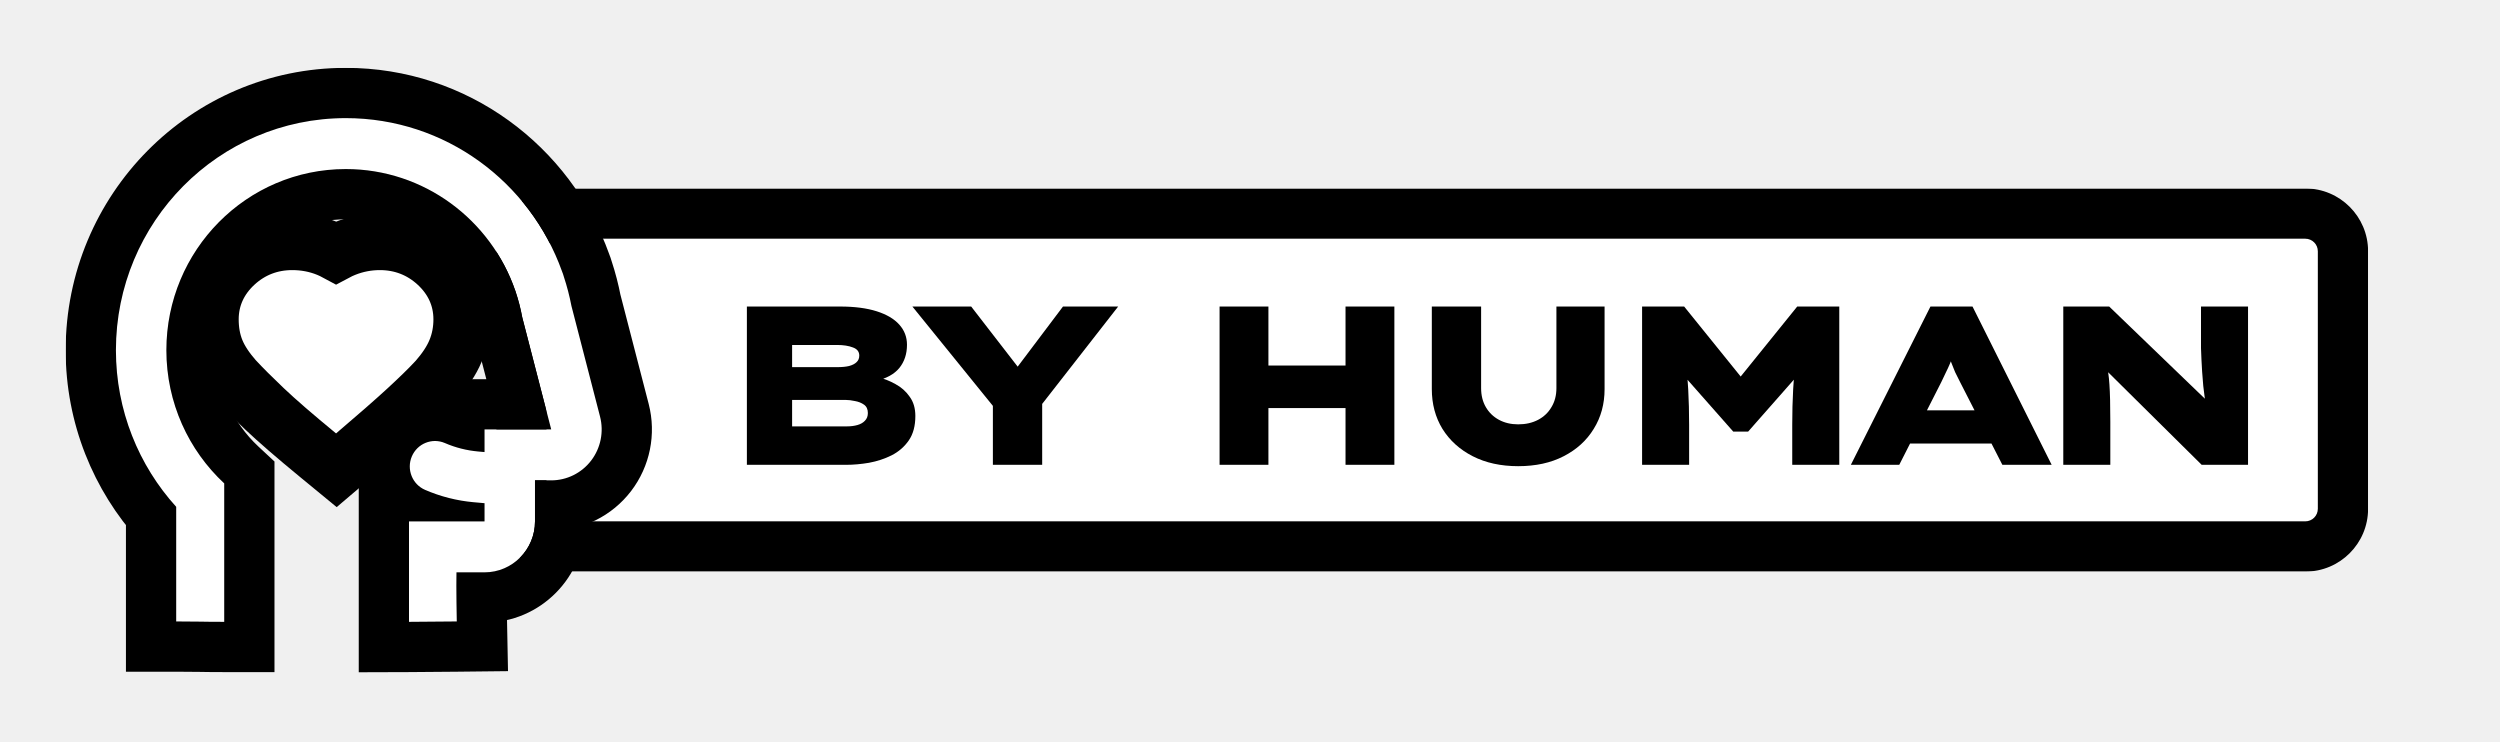
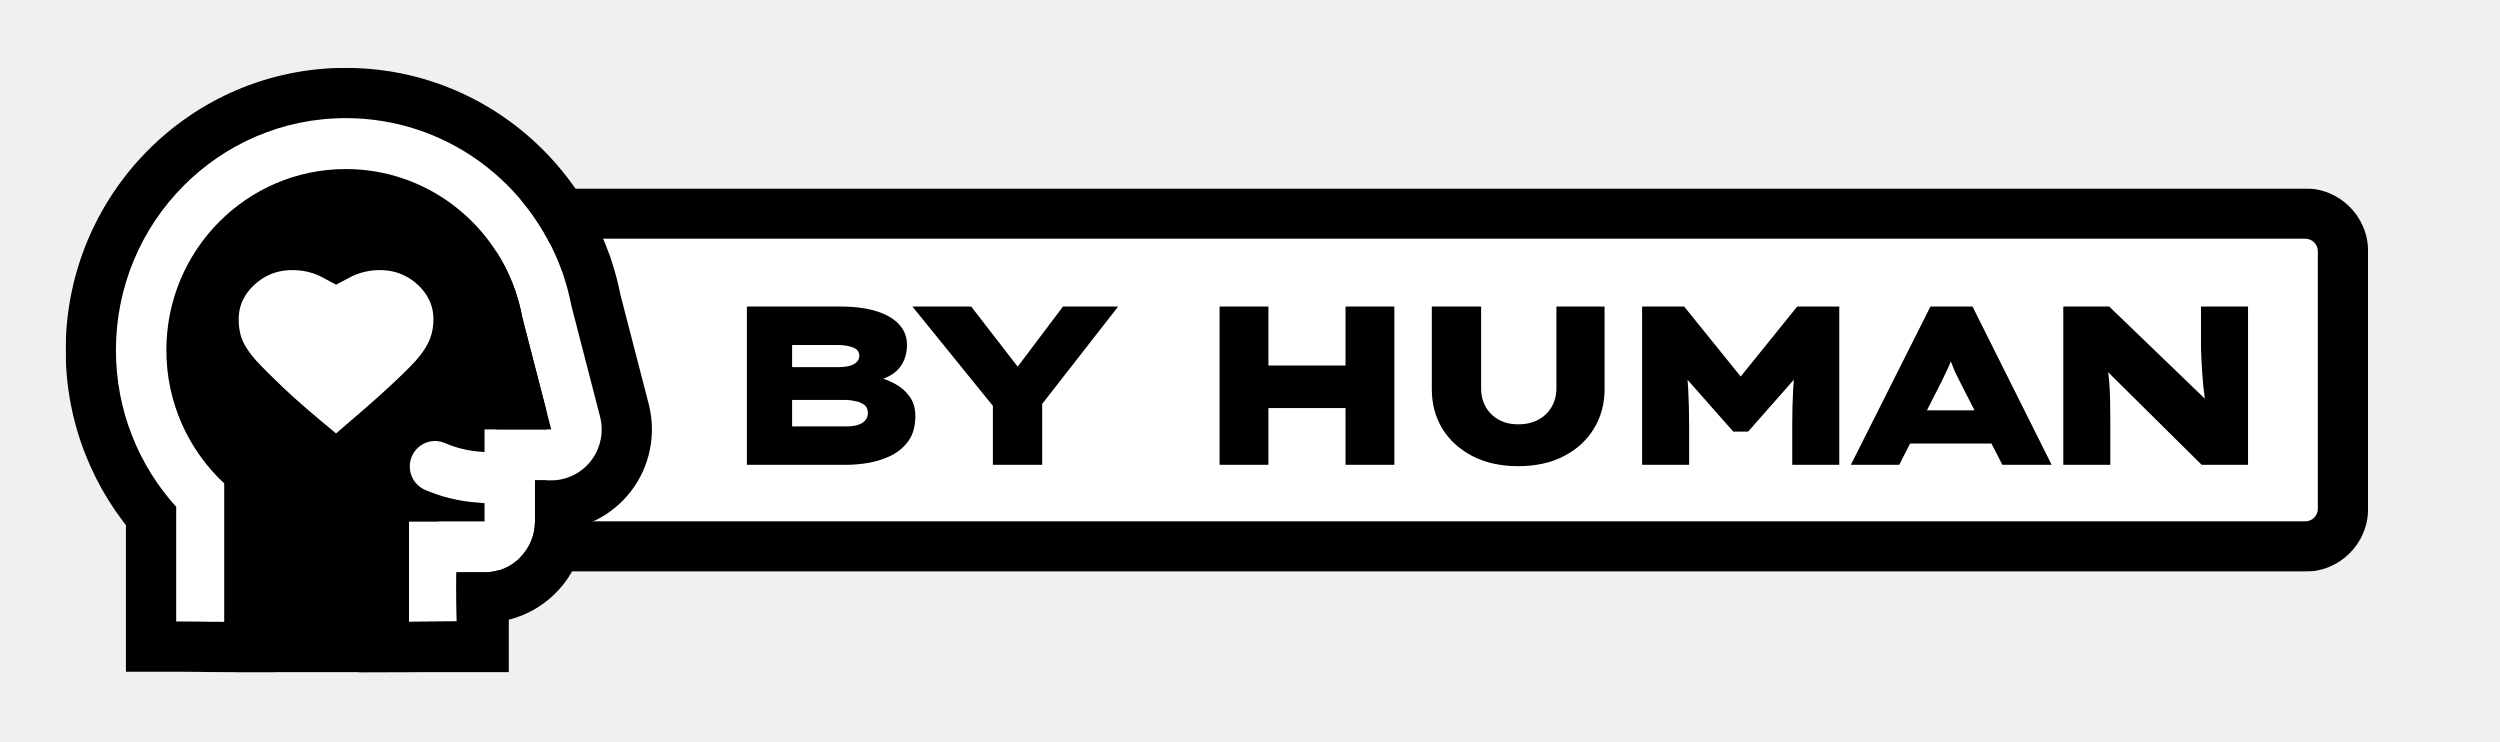
<svg xmlns="http://www.w3.org/2000/svg" width="398" height="118" viewBox="0 0 398 118" fill="none">
  <mask id="path-1-outside-1_32_201" maskUnits="userSpaceOnUse" x="79" y="30" width="298" height="61" fill="black">
    <rect fill="white" x="79" y="30" width="298" height="61" />
    <path d="M369 81C369 82.105 368.105 83 367 83H89C87.895 83 87 82.105 87 81V40C87 38.895 87.895 38 89 38H367C368.105 38 369 38.895 369 40V81Z" />
  </mask>
  <path d="M369 81C369 82.105 368.105 83 367 83H89C87.895 83 87 82.105 87 81V40C87 38.895 87.895 38 89 38H367C368.105 38 369 38.895 369 40V81Z" fill="white" style="fill:white;fill-opacity:1;" />
  <path d="M367 83V75H89V83V91H367V83ZM87 81H95V40H87H79V81H87ZM89 38V46H367V38V30H89V38ZM369 40H361V81H369H377V40H369ZM367 38V46C363.686 46 361 43.314 361 40H369H377C377 34.477 372.523 30 367 30V38ZM87 40H95C95 43.314 92.314 46 89 46V38V30C83.477 30 79 34.477 79 40H87ZM89 83V75C92.314 75 95 77.686 95 81H87H79C79 86.523 83.477 91 89 91V83ZM367 83V91C372.523 91 377 86.523 377 81H369H361C361 77.686 363.686 75 367 75V83Z" fill="black" style="fill:black;fill-opacity:1;" mask="url(#path-1-outside-1_32_201)" />
  <path d="M118.904 74V48.8H133.736C136.04 48.8 137.984 49.052 139.568 49.556C141.152 50.06 142.352 50.768 143.168 51.68C143.984 52.592 144.392 53.66 144.392 54.884C144.392 56.348 143.984 57.584 143.168 58.592C142.352 59.576 141.104 60.26 139.424 60.644L139.568 59.996C140.624 60.236 141.62 60.62 142.556 61.148C143.492 61.652 144.248 62.324 144.824 63.164C145.424 63.98 145.724 65 145.724 66.224C145.724 67.808 145.376 69.104 144.68 70.112C143.984 71.12 143.072 71.912 141.944 72.488C140.84 73.04 139.64 73.436 138.344 73.676C137.072 73.892 135.848 74 134.672 74H118.904ZM126.104 67.88H134.816C135.44 67.88 136.004 67.808 136.508 67.664C137.012 67.52 137.408 67.292 137.696 66.98C138.008 66.668 138.164 66.26 138.164 65.756C138.164 65.156 137.96 64.712 137.552 64.424C137.144 64.136 136.664 63.944 136.112 63.848C135.56 63.728 135.068 63.668 134.636 63.668H126.104V67.88ZM126.104 58.448H133.34C134.06 58.448 134.672 58.388 135.176 58.268C135.704 58.124 136.1 57.92 136.364 57.656C136.652 57.392 136.796 57.044 136.796 56.612C136.796 55.988 136.46 55.556 135.788 55.316C135.116 55.052 134.276 54.92 133.268 54.92H126.104V58.448Z" fill="black" style="fill:black;fill-opacity:1;" />
  <path d="M158.067 74V62.732L158.787 65.504L145.251 48.8H154.611L164.439 61.508H159.651L169.227 48.8H178.011L165.735 64.532L165.915 62.444V74H158.067Z" fill="black" style="fill:black;fill-opacity:1;" />
  <path d="M214.208 74V48.8H221.984V74H214.208ZM194.156 74V48.8H201.932V74H194.156ZM197.072 64.964L197.144 58.196H218.6V64.964H197.072Z" fill="black" style="fill:black;fill-opacity:1;" />
  <path d="M241.697 74.216C238.937 74.216 236.525 73.688 234.461 72.632C232.397 71.576 230.789 70.124 229.637 68.276C228.509 66.428 227.945 64.316 227.945 61.94V48.8H235.793V61.796C235.793 62.948 236.045 63.956 236.549 64.82C237.053 65.684 237.749 66.356 238.637 66.836C239.525 67.316 240.545 67.556 241.697 67.556C242.897 67.556 243.953 67.316 244.865 66.836C245.777 66.356 246.485 65.684 246.989 64.82C247.517 63.956 247.781 62.948 247.781 61.796V48.8H255.449V61.94C255.449 64.316 254.873 66.428 253.721 68.276C252.593 70.124 250.997 71.576 248.933 72.632C246.893 73.688 244.481 74.216 241.697 74.216Z" fill="black" style="fill:black;fill-opacity:1;" />
  <path d="M261.421 74V48.8H268.117L279.601 63.02H274.633L286.117 48.8H292.813V74H285.325V67.628C285.325 65.636 285.373 63.764 285.469 62.012C285.565 60.26 285.757 58.472 286.045 56.648L286.801 59.06L278.305 68.708H275.929L267.289 58.916L268.189 56.648C268.477 58.472 268.669 60.26 268.765 62.012C268.861 63.764 268.909 65.636 268.909 67.628V74H261.421Z" fill="black" style="fill:black;fill-opacity:1;" />
  <path d="M294.656 74L307.328 48.8H314.024L326.624 74H318.776L312.044 60.824C311.756 60.248 311.492 59.72 311.252 59.24C311.036 58.736 310.844 58.256 310.676 57.8C310.508 57.344 310.352 56.912 310.208 56.504C310.064 56.072 309.932 55.652 309.812 55.244H311.36C311.24 55.676 311.096 56.12 310.928 56.576C310.784 57.008 310.616 57.452 310.424 57.908C310.232 58.364 310.016 58.832 309.776 59.312C309.56 59.792 309.32 60.296 309.056 60.824L302.36 74H294.656ZM300.74 70.616L303.116 65.324H318.308L319.316 70.616H300.74Z" fill="black" style="fill:black;fill-opacity:1;" />
  <path d="M328.475 74V48.8H335.783L352.415 64.82L351.119 64.316C350.975 63.236 350.855 62.276 350.759 61.436C350.687 60.596 350.627 59.84 350.579 59.168C350.531 58.472 350.495 57.824 350.471 57.224C350.447 56.624 350.423 56.024 350.399 55.424C350.399 54.824 350.399 54.176 350.399 53.48V48.8H357.887V74H350.507L332.687 56.36L335.243 57.224C335.315 57.512 335.387 57.836 335.459 58.196C335.531 58.532 335.591 58.94 335.639 59.42C335.711 59.9 335.771 60.488 335.819 61.184C335.867 61.88 335.903 62.72 335.927 63.704C335.951 64.664 335.963 65.804 335.963 67.124V74H328.475Z" fill="black" style="fill:black;fill-opacity:1;" />
  <path d="M60.475 38.5C63.903 38.5 66.999 39.679 69.526 42.002C72.063 44.333 73.5 47.348 73.5 50.836C73.5 52.565 73.192 54.256 72.525 55.858C71.858 57.464 70.809 58.973 69.585 60.379L69.54 60.431L69.494 60.48C68.279 61.794 66.662 63.37 64.683 65.189C62.683 67.027 59.921 69.445 56.417 72.427L53.55 74.867L50.642 72.476C46.934 69.427 44.059 66.942 42.068 65.049C40.161 63.236 38.599 61.678 37.409 60.391L37.362 60.341L37.318 60.29C36.115 58.907 35.061 57.414 34.415 55.83C33.766 54.238 33.5 52.543 33.5 50.836C33.5 47.348 34.937 44.333 37.474 42.002C40.001 39.679 43.097 38.5 46.525 38.5C48.491 38.5 50.401 38.852 52.208 39.595C52.656 39.779 53.091 39.986 53.514 40.214C53.955 39.979 54.41 39.767 54.878 39.58C56.669 38.862 58.545 38.5 60.475 38.5Z" fill="white" stroke="black" style="fill:white;fill-opacity:1;stroke:black;stroke-opacity:1;" stroke-width="9" />
-   <mask id="path-5-outside-2_32_201" maskUnits="userSpaceOnUse" x="10.454" y="10.804" width="94" height="97" fill="black">
+   <path d="M30 51L37.425 57.176L81 92V107H37.425V76.941L30 51Z" fill="black" style="fill:black;fill-opacity:1;" />
+   <mask id="path-6-outside-2_32_201" maskUnits="userSpaceOnUse" x="10.454" y="10.804" width="94" height="97" fill="black">
    <rect fill="white" x="10.454" y="10.804" width="94" height="97" />
    <path d="M55.047 18.804C70.9 18.804 84.378 28.978 89.467 43.186C89.586 43.477 89.688 43.777 89.774 44.085C90.268 45.585 90.669 47.126 90.971 48.7L95.526 66.316C96.155 68.747 95.632 71.335 94.111 73.323C92.59 75.311 90.242 76.474 87.754 76.474H85.17V83.007C85.17 87.486 81.573 91.118 77.137 91.118H72.671C72.611 93.337 72.72 98.936 72.72 98.936C72.676 98.936 67.537 98.991 65.113 98.999V83.007H77.137V80.108L75.409 79.955C72.743 79.717 70.132 79.053 67.672 77.989C65.633 77.107 64.688 74.723 65.561 72.665C66.435 70.606 68.796 69.653 70.835 70.535C72.513 71.261 74.296 71.713 76.115 71.876L77.137 71.967V68.365H87.754L83.135 50.498C82.88 49.103 82.526 47.743 82.081 46.426L82.046 46.288L82.039 46.303C78.165 35.017 67.543 26.915 55.047 26.915C39.273 26.915 26.486 39.824 26.486 55.749C26.486 64.137 30.035 71.686 35.697 76.955V98.999C31.671 98.996 32.025 98.936 28.049 98.936V80.687C22.098 74.121 18.454 65.361 18.454 55.749C18.454 35.346 34.837 18.804 55.047 18.804Z" />
  </mask>
  <path d="M55.047 18.804C70.9 18.804 84.378 28.978 89.467 43.186C89.586 43.477 89.688 43.777 89.774 44.085C90.268 45.585 90.669 47.126 90.971 48.7L95.526 66.316C96.155 68.747 95.632 71.335 94.111 73.323C92.59 75.311 90.242 76.474 87.754 76.474H85.17V83.007C85.17 87.486 81.573 91.118 77.137 91.118H72.671C72.611 93.337 72.72 98.936 72.72 98.936C72.676 98.936 67.537 98.991 65.113 98.999V83.007H77.137V80.108L75.409 79.955C72.743 79.717 70.132 79.053 67.672 77.989C65.633 77.107 64.688 74.723 65.561 72.665C66.435 70.606 68.796 69.653 70.835 70.535C72.513 71.261 74.296 71.713 76.115 71.876L77.137 71.967V68.365H87.754L83.135 50.498C82.88 49.103 82.526 47.743 82.081 46.426L82.046 46.288L82.039 46.303C78.165 35.017 67.543 26.915 55.047 26.915C39.273 26.915 26.486 39.824 26.486 55.749C26.486 64.137 30.035 71.686 35.697 76.955V98.999C31.671 98.996 32.025 98.936 28.049 98.936V80.687C22.098 74.121 18.454 65.361 18.454 55.749C18.454 35.346 34.837 18.804 55.047 18.804Z" fill="white" style="fill:white;fill-opacity:1;" />
-   <path d="M55.047 18.804V10.804H55.047L55.047 18.804ZM89.467 43.186L81.935 45.884L81.996 46.052L82.064 46.218L89.467 43.186ZM89.774 44.085L82.07 46.238L82.119 46.414L82.176 46.588L89.774 44.085ZM90.971 48.7L83.114 50.205L83.162 50.456L83.225 50.703L90.971 48.7ZM95.526 66.316L103.272 64.313L103.272 64.313L95.526 66.316ZM94.111 73.323L100.465 78.184L100.465 78.184L94.111 73.323ZM85.17 76.474V68.474H77.17V76.474H85.17ZM72.671 91.118V83.118H64.884L64.674 90.902L72.671 91.118ZM72.72 98.936L72.809 106.936L80.875 106.846L80.718 98.781L72.72 98.936ZM65.113 98.999H57.113V107.024L65.138 106.998L65.113 98.999ZM65.113 83.007V75.007H57.113V83.007H65.113ZM77.137 83.007V91.007H85.137V83.007H77.137ZM77.137 80.108H85.137V72.787L77.844 72.139L77.137 80.108ZM75.409 79.955L74.699 87.923L74.702 87.923L75.409 79.955ZM67.672 77.989L64.495 85.331L64.495 85.331L67.672 77.989ZM65.561 72.665L58.198 69.538L58.197 69.539L65.561 72.665ZM70.835 70.535L74.012 63.193L74.011 63.192L70.835 70.535ZM76.115 71.876L76.831 63.908L76.825 63.907L76.115 71.876ZM77.137 71.967L76.421 79.935L85.137 80.719V71.967H77.137ZM77.137 68.365V60.365H69.137V68.365H77.137ZM87.754 68.365V76.365H98.085L95.499 66.362L87.754 68.365ZM83.135 50.498L75.264 51.933L75.317 52.219L75.389 52.501L83.135 50.498ZM82.081 46.426L74.326 48.392L74.403 48.694L74.503 48.989L82.081 46.426ZM82.046 46.288L89.801 44.322L84.067 21.708L74.717 43.081L82.046 46.288ZM82.039 46.303L74.472 48.901L81.139 68.32L89.368 49.51L82.039 46.303ZM55.047 26.915V18.915H55.047L55.047 26.915ZM26.486 55.749H18.486V55.75L26.486 55.749ZM35.697 76.955H43.697V73.471L41.147 71.098L35.697 76.955ZM35.697 98.999L35.69 107L43.697 107.007V98.999H35.697ZM28.049 98.936H20.049V106.936L28.049 106.936L28.049 98.936ZM28.049 80.687H36.049V77.601L33.976 75.314L28.049 80.687ZM18.454 55.749H10.454V55.749L18.454 55.749ZM55.047 18.804V26.804C67.372 26.804 77.934 34.713 81.935 45.884L89.467 43.186L96.998 40.489C90.821 23.242 74.427 10.804 55.047 10.804V18.804ZM89.467 43.186L82.064 46.218C82.06 46.209 82.063 46.215 82.07 46.238L89.774 44.085L97.479 41.933C97.314 41.34 97.112 40.745 96.87 40.154L89.467 43.186ZM89.774 44.085L82.176 46.588C82.563 47.763 82.877 48.97 83.114 50.205L90.971 48.7L98.828 47.194C98.461 45.281 97.974 43.408 97.373 41.583L89.774 44.085ZM90.971 48.7L83.225 50.703L87.781 68.319L95.526 66.316L103.272 64.313L98.716 46.697L90.971 48.7ZM95.526 66.316L87.781 68.319C87.788 68.346 87.789 68.374 87.783 68.402C87.778 68.43 87.767 68.449 87.758 68.462L94.111 73.323L100.465 78.184C103.486 74.236 104.513 69.115 103.272 64.313L95.526 66.316ZM94.111 73.323L87.758 68.461C87.753 68.468 87.749 68.471 87.747 68.473C87.745 68.475 87.743 68.476 87.743 68.476C87.742 68.476 87.743 68.476 87.746 68.475C87.749 68.475 87.752 68.474 87.754 68.474V76.474V84.474C92.749 84.474 97.44 82.138 100.465 78.184L94.111 73.323ZM87.754 76.474V68.474H85.17V76.474V84.474H87.754V76.474ZM85.17 76.474H77.17V83.007H85.17H93.17V76.474H85.17ZM85.17 83.007H77.17C77.17 83.031 77.168 83.045 77.166 83.052C77.165 83.061 77.162 83.067 77.16 83.073C77.155 83.085 77.145 83.1 77.133 83.112C77.121 83.125 77.115 83.126 77.122 83.123C77.126 83.121 77.131 83.12 77.137 83.118C77.143 83.117 77.144 83.118 77.137 83.118V91.118V99.118C86.063 99.118 93.17 91.832 93.17 83.007H85.17ZM77.137 91.118V83.118H72.671V91.118V99.118H77.137V91.118ZM72.671 91.118L64.674 90.902C64.639 92.192 64.654 94.303 64.673 95.953C64.683 96.808 64.695 97.591 64.705 98.159C64.71 98.443 64.714 98.675 64.716 98.836C64.718 98.917 64.719 98.98 64.72 99.023C64.72 99.045 64.721 99.061 64.721 99.073C64.721 99.079 64.721 99.083 64.721 99.086C64.721 99.088 64.721 99.089 64.721 99.09C64.721 99.09 64.721 99.091 64.721 99.091C64.721 99.091 64.721 99.091 64.721 99.091C64.721 99.091 64.721 99.091 72.72 98.936C80.718 98.781 80.718 98.781 80.718 98.781C80.718 98.781 80.718 98.781 80.718 98.781C80.718 98.781 80.718 98.781 80.718 98.78C80.718 98.78 80.718 98.779 80.718 98.778C80.718 98.775 80.718 98.772 80.718 98.767C80.718 98.757 80.718 98.742 80.717 98.722C80.716 98.682 80.715 98.623 80.714 98.546C80.711 98.392 80.707 98.169 80.703 97.894C80.694 97.344 80.682 96.588 80.672 95.765C80.652 94.061 80.643 92.262 80.668 91.334L72.671 91.118ZM72.72 98.936L72.631 90.936C72.631 90.936 72.612 90.937 72.57 90.937C72.529 90.938 72.471 90.938 72.397 90.939C72.248 90.941 72.035 90.943 71.773 90.945C71.249 90.951 70.529 90.958 69.736 90.965C68.141 90.98 66.273 90.995 65.088 90.999L65.113 98.999L65.138 106.998C67.599 106.991 72.772 106.936 72.809 106.936L72.72 98.936ZM65.113 98.999H73.113V83.007H65.113H57.113V98.999H65.113ZM65.113 83.007V91.007H77.137V83.007V75.007H65.113V83.007ZM77.137 83.007H85.137V80.108H77.137H69.137V83.007H77.137ZM77.137 80.108L77.844 72.139L76.116 71.986L75.409 79.955L74.702 87.923L76.43 88.077L77.137 80.108ZM75.409 79.955L76.119 71.986C74.306 71.825 72.527 71.373 70.849 70.647L67.672 77.989L64.495 85.331C67.736 86.733 71.18 87.609 74.699 87.923L75.409 79.955ZM67.672 77.989L70.849 70.647C72.888 71.529 73.751 73.844 72.926 75.79L65.561 72.665L58.197 69.539C55.624 75.601 58.379 82.684 64.495 85.331L67.672 77.989ZM65.561 72.665L72.925 75.791C72.084 77.773 69.741 78.778 67.659 77.877L70.835 70.535L74.011 63.192C67.852 60.528 60.787 63.44 58.198 69.538L65.561 72.665ZM70.835 70.535L67.658 77.877C70.12 78.942 72.735 79.606 75.405 79.844L76.115 71.876L76.825 63.907C75.857 63.821 74.907 63.58 74.012 63.193L70.835 70.535ZM76.115 71.876L75.399 79.843L76.421 79.935L77.137 71.967L77.853 63.999L76.831 63.908L76.115 71.876ZM77.137 71.967H85.137V68.365H77.137H69.137V71.967H77.137ZM77.137 68.365V76.365H87.754V68.365V60.365H77.137V68.365ZM87.754 68.365L95.499 66.362L90.88 48.496L83.135 50.498L75.389 52.501L80.009 70.367L87.754 68.365ZM83.135 50.498L91.005 49.064C90.68 47.283 90.228 45.545 89.659 43.863L82.081 46.426L74.503 48.989C74.825 49.941 75.081 50.924 75.264 51.933L83.135 50.498ZM82.081 46.426L89.836 44.46L89.801 44.322L82.046 46.288L74.291 48.254L74.326 48.392L82.081 46.426ZM82.046 46.288L74.717 43.081L74.71 43.097L82.039 46.303L89.368 49.51L89.375 49.494L82.046 46.288ZM82.039 46.303L89.606 43.706C84.67 29.327 71.105 18.915 55.047 18.915V26.915V34.915C63.982 34.915 71.66 40.708 74.472 48.901L82.039 46.303ZM55.047 26.915L55.047 18.915C34.783 18.915 18.486 35.478 18.486 55.749H26.486H34.486C34.486 44.17 43.764 34.915 55.047 34.915L55.047 26.915ZM26.486 55.749L18.486 55.75C18.486 66.439 23.019 76.084 30.247 82.811L35.697 76.955L41.147 71.098C37.052 67.287 34.486 61.835 34.486 55.749L26.486 55.749ZM35.697 76.955H27.697V98.999H35.697H43.697V76.955H35.697ZM35.697 98.999L35.705 90.999C33.747 90.998 32.874 90.983 31.989 90.968C31.046 90.952 30.093 90.936 28.049 90.936L28.049 98.936L28.049 106.936C29.98 106.936 30.839 106.95 31.719 106.965C32.657 106.981 33.621 106.998 35.69 107L35.697 98.999ZM28.049 98.936H36.049V80.687H28.049H20.049V98.936H28.049ZM28.049 80.687L33.976 75.314C29.311 70.168 26.454 63.306 26.454 55.749L18.454 55.749L10.454 55.749C10.454 67.417 14.884 78.075 22.121 86.06L28.049 80.687ZM18.454 55.749H26.454C26.454 39.691 39.328 26.804 55.047 26.804L55.047 18.804L55.047 10.804C30.347 10.804 10.454 31 10.454 55.749H18.454Z" fill="black" style="fill:black;fill-opacity:1;" mask="url(#path-5-outside-2_32_201)" />
+   <path d="M55.047 18.804V10.804H55.047L55.047 18.804ZM89.467 43.186L81.935 45.884L81.996 46.052L82.064 46.218L89.467 43.186ZM89.774 44.085L82.07 46.238L82.119 46.414L82.176 46.588L89.774 44.085ZM90.971 48.7L83.114 50.205L83.162 50.456L83.225 50.703L90.971 48.7ZM95.526 66.316L103.272 64.313L103.272 64.313L95.526 66.316ZM94.111 73.323L100.465 78.184L100.465 78.184L94.111 73.323ZM85.17 76.474V68.474H77.17V76.474H85.17ZM72.671 91.118V83.118H64.884L64.674 90.902L72.671 91.118ZM72.72 98.936L72.809 106.936L80.875 106.846L80.718 98.781L72.72 98.936ZM65.113 98.999H57.113V107.024L65.138 106.998L65.113 98.999ZM65.113 83.007V75.007H57.113V83.007H65.113ZM77.137 83.007V91.007H85.137V83.007H77.137ZM77.137 80.108H85.137V72.787L77.844 72.139L77.137 80.108ZM75.409 79.955L74.699 87.923L74.702 87.923L75.409 79.955ZM67.672 77.989L64.495 85.331L64.495 85.331L67.672 77.989ZM65.561 72.665L58.198 69.538L58.197 69.539L65.561 72.665ZM70.835 70.535L74.012 63.193L74.011 63.192L70.835 70.535ZM76.115 71.876L76.831 63.908L76.825 63.907L76.115 71.876ZM77.137 71.967L76.421 79.935L85.137 80.719V71.967H77.137ZM77.137 68.365V60.365H69.137V68.365H77.137ZM87.754 68.365V76.365H98.085L95.499 66.362L87.754 68.365ZM83.135 50.498L75.264 51.933L75.317 52.219L75.389 52.501L83.135 50.498ZM82.081 46.426L74.326 48.392L74.403 48.694L74.503 48.989L82.081 46.426ZM82.046 46.288L89.801 44.322L84.067 21.708L74.717 43.081L82.046 46.288ZM82.039 46.303L74.472 48.901L81.139 68.32L89.368 49.51L82.039 46.303ZM55.047 26.915V18.915H55.047L55.047 26.915ZM26.486 55.749H18.486V55.75L26.486 55.749ZM35.697 76.955H43.697V73.471L41.147 71.098L35.697 76.955ZM35.697 98.999L35.69 107L43.697 107.007V98.999H35.697ZM28.049 98.936H20.049V106.936L28.049 106.936L28.049 98.936ZM28.049 80.687H36.049V77.601L33.976 75.314L28.049 80.687ZM18.454 55.749H10.454V55.749L18.454 55.749ZM55.047 18.804V26.804C67.372 26.804 77.934 34.713 81.935 45.884L89.467 43.186L96.998 40.489C90.821 23.242 74.427 10.804 55.047 10.804V18.804ZM89.467 43.186L82.064 46.218C82.06 46.209 82.063 46.215 82.07 46.238L89.774 44.085L97.479 41.933C97.314 41.34 97.112 40.745 96.87 40.154L89.467 43.186ZM89.774 44.085L82.176 46.588C82.563 47.763 82.877 48.97 83.114 50.205L90.971 48.7L98.828 47.194C98.461 45.281 97.974 43.408 97.373 41.583L89.774 44.085ZM90.971 48.7L83.225 50.703L87.781 68.319L95.526 66.316L103.272 64.313L98.716 46.697L90.971 48.7ZM95.526 66.316L87.781 68.319C87.788 68.346 87.789 68.374 87.783 68.402C87.778 68.43 87.767 68.449 87.758 68.462L94.111 73.323L100.465 78.184C103.486 74.236 104.513 69.115 103.272 64.313L95.526 66.316ZM94.111 73.323L87.758 68.461C87.753 68.468 87.749 68.471 87.747 68.473C87.745 68.475 87.743 68.476 87.743 68.476C87.742 68.476 87.743 68.476 87.746 68.475C87.749 68.475 87.752 68.474 87.754 68.474V76.474V84.474C92.749 84.474 97.44 82.138 100.465 78.184L94.111 73.323ZM87.754 76.474V68.474H85.17V76.474V84.474H87.754V76.474ZM85.17 76.474H77.17V83.007H85.17H93.17V76.474H85.17ZM85.17 83.007H77.17C77.17 83.031 77.168 83.045 77.166 83.052C77.165 83.061 77.162 83.067 77.16 83.073C77.155 83.085 77.145 83.1 77.133 83.112C77.121 83.125 77.115 83.126 77.122 83.123C77.126 83.121 77.131 83.12 77.137 83.118C77.143 83.117 77.144 83.118 77.137 83.118V91.118V99.118C86.063 99.118 93.17 91.832 93.17 83.007H85.17ZM77.137 91.118V83.118H72.671V91.118V99.118H77.137V91.118ZM72.671 91.118L64.674 90.902C64.639 92.192 64.654 94.303 64.673 95.953C64.683 96.808 64.695 97.591 64.705 98.159C64.71 98.443 64.714 98.675 64.716 98.836C64.718 98.917 64.719 98.98 64.72 99.023C64.72 99.045 64.721 99.061 64.721 99.073C64.721 99.079 64.721 99.083 64.721 99.086C64.721 99.088 64.721 99.089 64.721 99.09C64.721 99.09 64.721 99.091 64.721 99.091C64.721 99.091 64.721 99.091 64.721 99.091C64.721 99.091 64.721 99.091 72.72 98.936C80.718 98.781 80.718 98.781 80.718 98.781C80.718 98.781 80.718 98.781 80.718 98.781C80.718 98.781 80.718 98.781 80.718 98.78C80.718 98.78 80.718 98.779 80.718 98.778C80.718 98.775 80.718 98.772 80.718 98.767C80.718 98.757 80.718 98.742 80.717 98.722C80.716 98.682 80.715 98.623 80.714 98.546C80.711 98.392 80.707 98.169 80.703 97.894C80.694 97.344 80.682 96.588 80.672 95.765C80.652 94.061 80.643 92.262 80.668 91.334L72.671 91.118ZM72.72 98.936L72.631 90.936C72.631 90.936 72.612 90.937 72.57 90.937C72.529 90.938 72.471 90.938 72.397 90.939C72.248 90.941 72.035 90.943 71.773 90.945C71.249 90.951 70.529 90.958 69.736 90.965C68.141 90.98 66.273 90.995 65.088 90.999L65.113 98.999L65.138 106.998C67.599 106.991 72.772 106.936 72.809 106.936L72.72 98.936ZM65.113 98.999H73.113V83.007H65.113H57.113V98.999H65.113ZM65.113 83.007V91.007H77.137V83.007V75.007H65.113V83.007ZM77.137 83.007H85.137V80.108H77.137H69.137V83.007H77.137ZM77.137 80.108L77.844 72.139L76.116 71.986L75.409 79.955L74.702 87.923L76.43 88.077L77.137 80.108ZM75.409 79.955L76.119 71.986C74.306 71.825 72.527 71.373 70.849 70.647L67.672 77.989L64.495 85.331C67.736 86.733 71.18 87.609 74.699 87.923L75.409 79.955ZM67.672 77.989L70.849 70.647C72.888 71.529 73.751 73.844 72.926 75.79L65.561 72.665L58.197 69.539C55.624 75.601 58.379 82.684 64.495 85.331L67.672 77.989ZM65.561 72.665L72.925 75.791C72.084 77.773 69.741 78.778 67.659 77.877L70.835 70.535L74.011 63.192C67.852 60.528 60.787 63.44 58.198 69.538L65.561 72.665ZM70.835 70.535L67.658 77.877C70.12 78.942 72.735 79.606 75.405 79.844L76.115 71.876L76.825 63.907C75.857 63.821 74.907 63.58 74.012 63.193L70.835 70.535ZM76.115 71.876L75.399 79.843L76.421 79.935L77.137 71.967L77.853 63.999L76.831 63.908L76.115 71.876ZM77.137 71.967H85.137V68.365H77.137H69.137V71.967H77.137ZM77.137 68.365V76.365H87.754V68.365V60.365H77.137V68.365ZM87.754 68.365L95.499 66.362L90.88 48.496L83.135 50.498L75.389 52.501L80.009 70.367L87.754 68.365ZM83.135 50.498L91.005 49.064C90.68 47.283 90.228 45.545 89.659 43.863L82.081 46.426L74.503 48.989C74.825 49.941 75.081 50.924 75.264 51.933L83.135 50.498ZM82.081 46.426L89.836 44.46L89.801 44.322L82.046 46.288L74.291 48.254L74.326 48.392L82.081 46.426ZM82.046 46.288L74.717 43.081L74.71 43.097L82.039 46.303L89.368 49.51L89.375 49.494L82.046 46.288ZM82.039 46.303L89.606 43.706C84.67 29.327 71.105 18.915 55.047 18.915V26.915V34.915C63.982 34.915 71.66 40.708 74.472 48.901L82.039 46.303ZM55.047 26.915L55.047 18.915C34.783 18.915 18.486 35.478 18.486 55.749H26.486H34.486C34.486 44.17 43.764 34.915 55.047 34.915L55.047 26.915ZM26.486 55.749L18.486 55.75C18.486 66.439 23.019 76.084 30.247 82.811L35.697 76.955L41.147 71.098C37.052 67.287 34.486 61.835 34.486 55.749L26.486 55.749ZM35.697 76.955H27.697V98.999H35.697H43.697V76.955H35.697ZM35.697 98.999L35.705 90.999C33.747 90.998 32.874 90.983 31.989 90.968C31.046 90.952 30.093 90.936 28.049 90.936L28.049 98.936L28.049 106.936C29.98 106.936 30.839 106.95 31.719 106.965C32.657 106.981 33.621 106.998 35.69 107L35.697 98.999ZM28.049 98.936H36.049V80.687H28.049H20.049V98.936H28.049ZM28.049 80.687L33.976 75.314C29.311 70.168 26.454 63.306 26.454 55.749L18.454 55.749L10.454 55.749C10.454 67.417 14.884 78.075 22.121 86.06L28.049 80.687ZM18.454 55.749H26.454C26.454 39.691 39.328 26.804 55.047 26.804L55.047 18.804L55.047 10.804C30.347 10.804 10.454 31 10.454 55.749H18.454Z" fill="black" style="fill:black;fill-opacity:1;" mask="url(#path-6-outside-2_32_201)" />
+   <path d="M71 34.667L56.5 42L42 37.926L48.214 31L71 34.667Z" fill="black" style="fill:black;fill-opacity:1;" />
+   <path d="M76.269 68.819L74.835 57.706L79.777 48.287L82.506 53.612L76.269 68.819Z" fill="black" style="fill:black;fill-opacity:1;" />
</svg>
